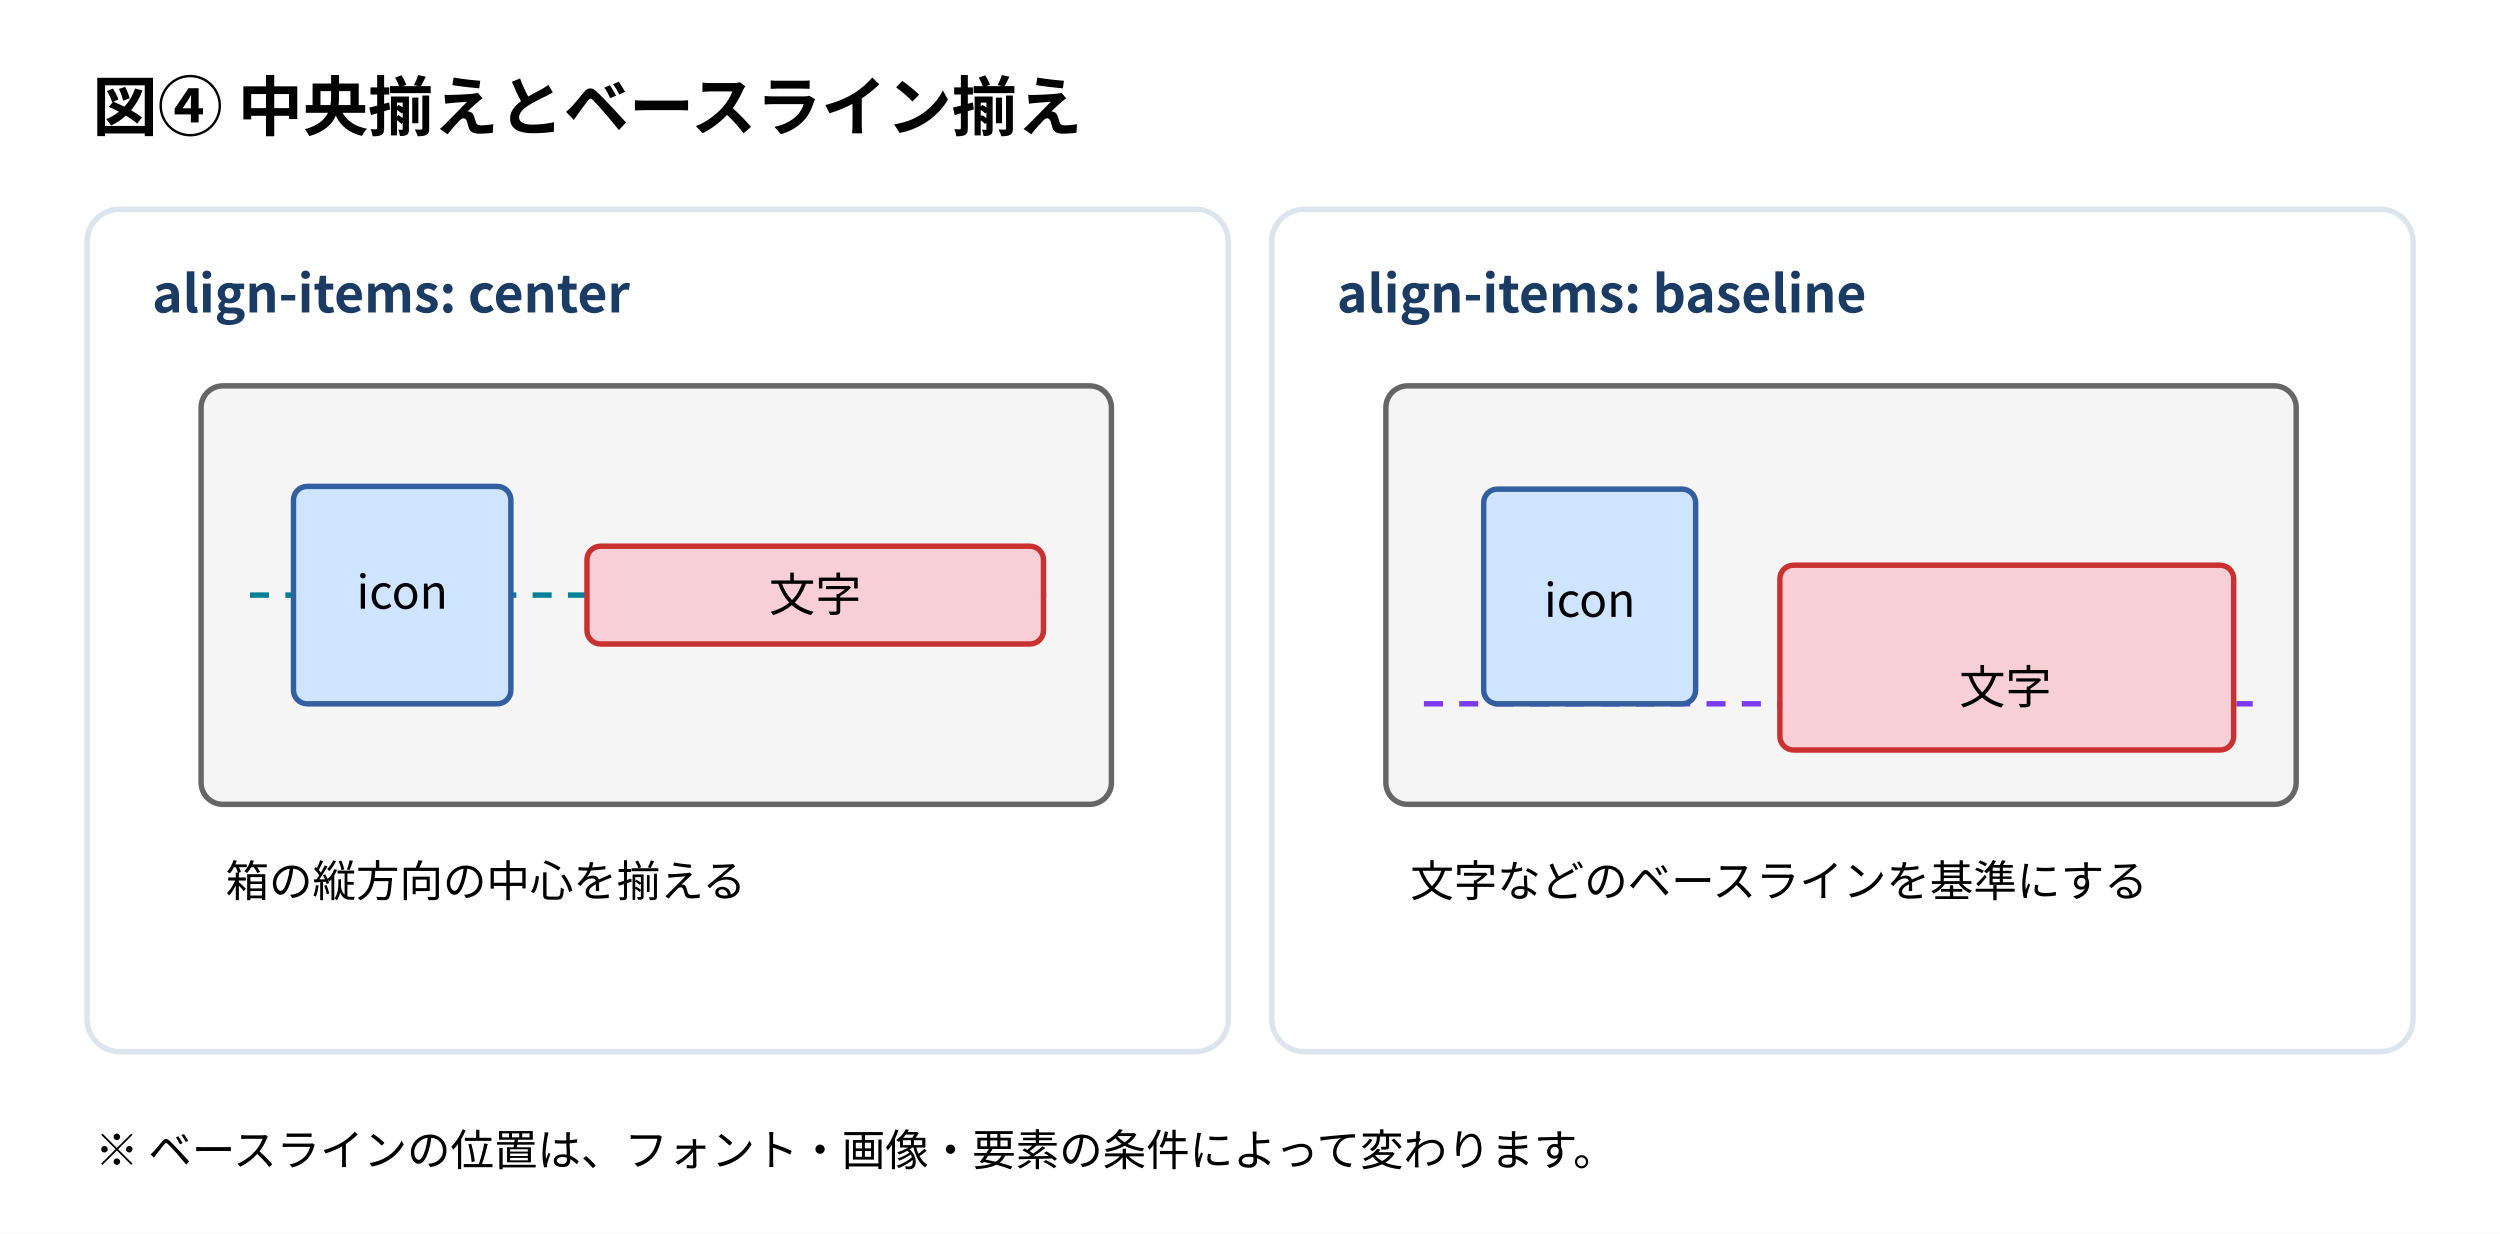
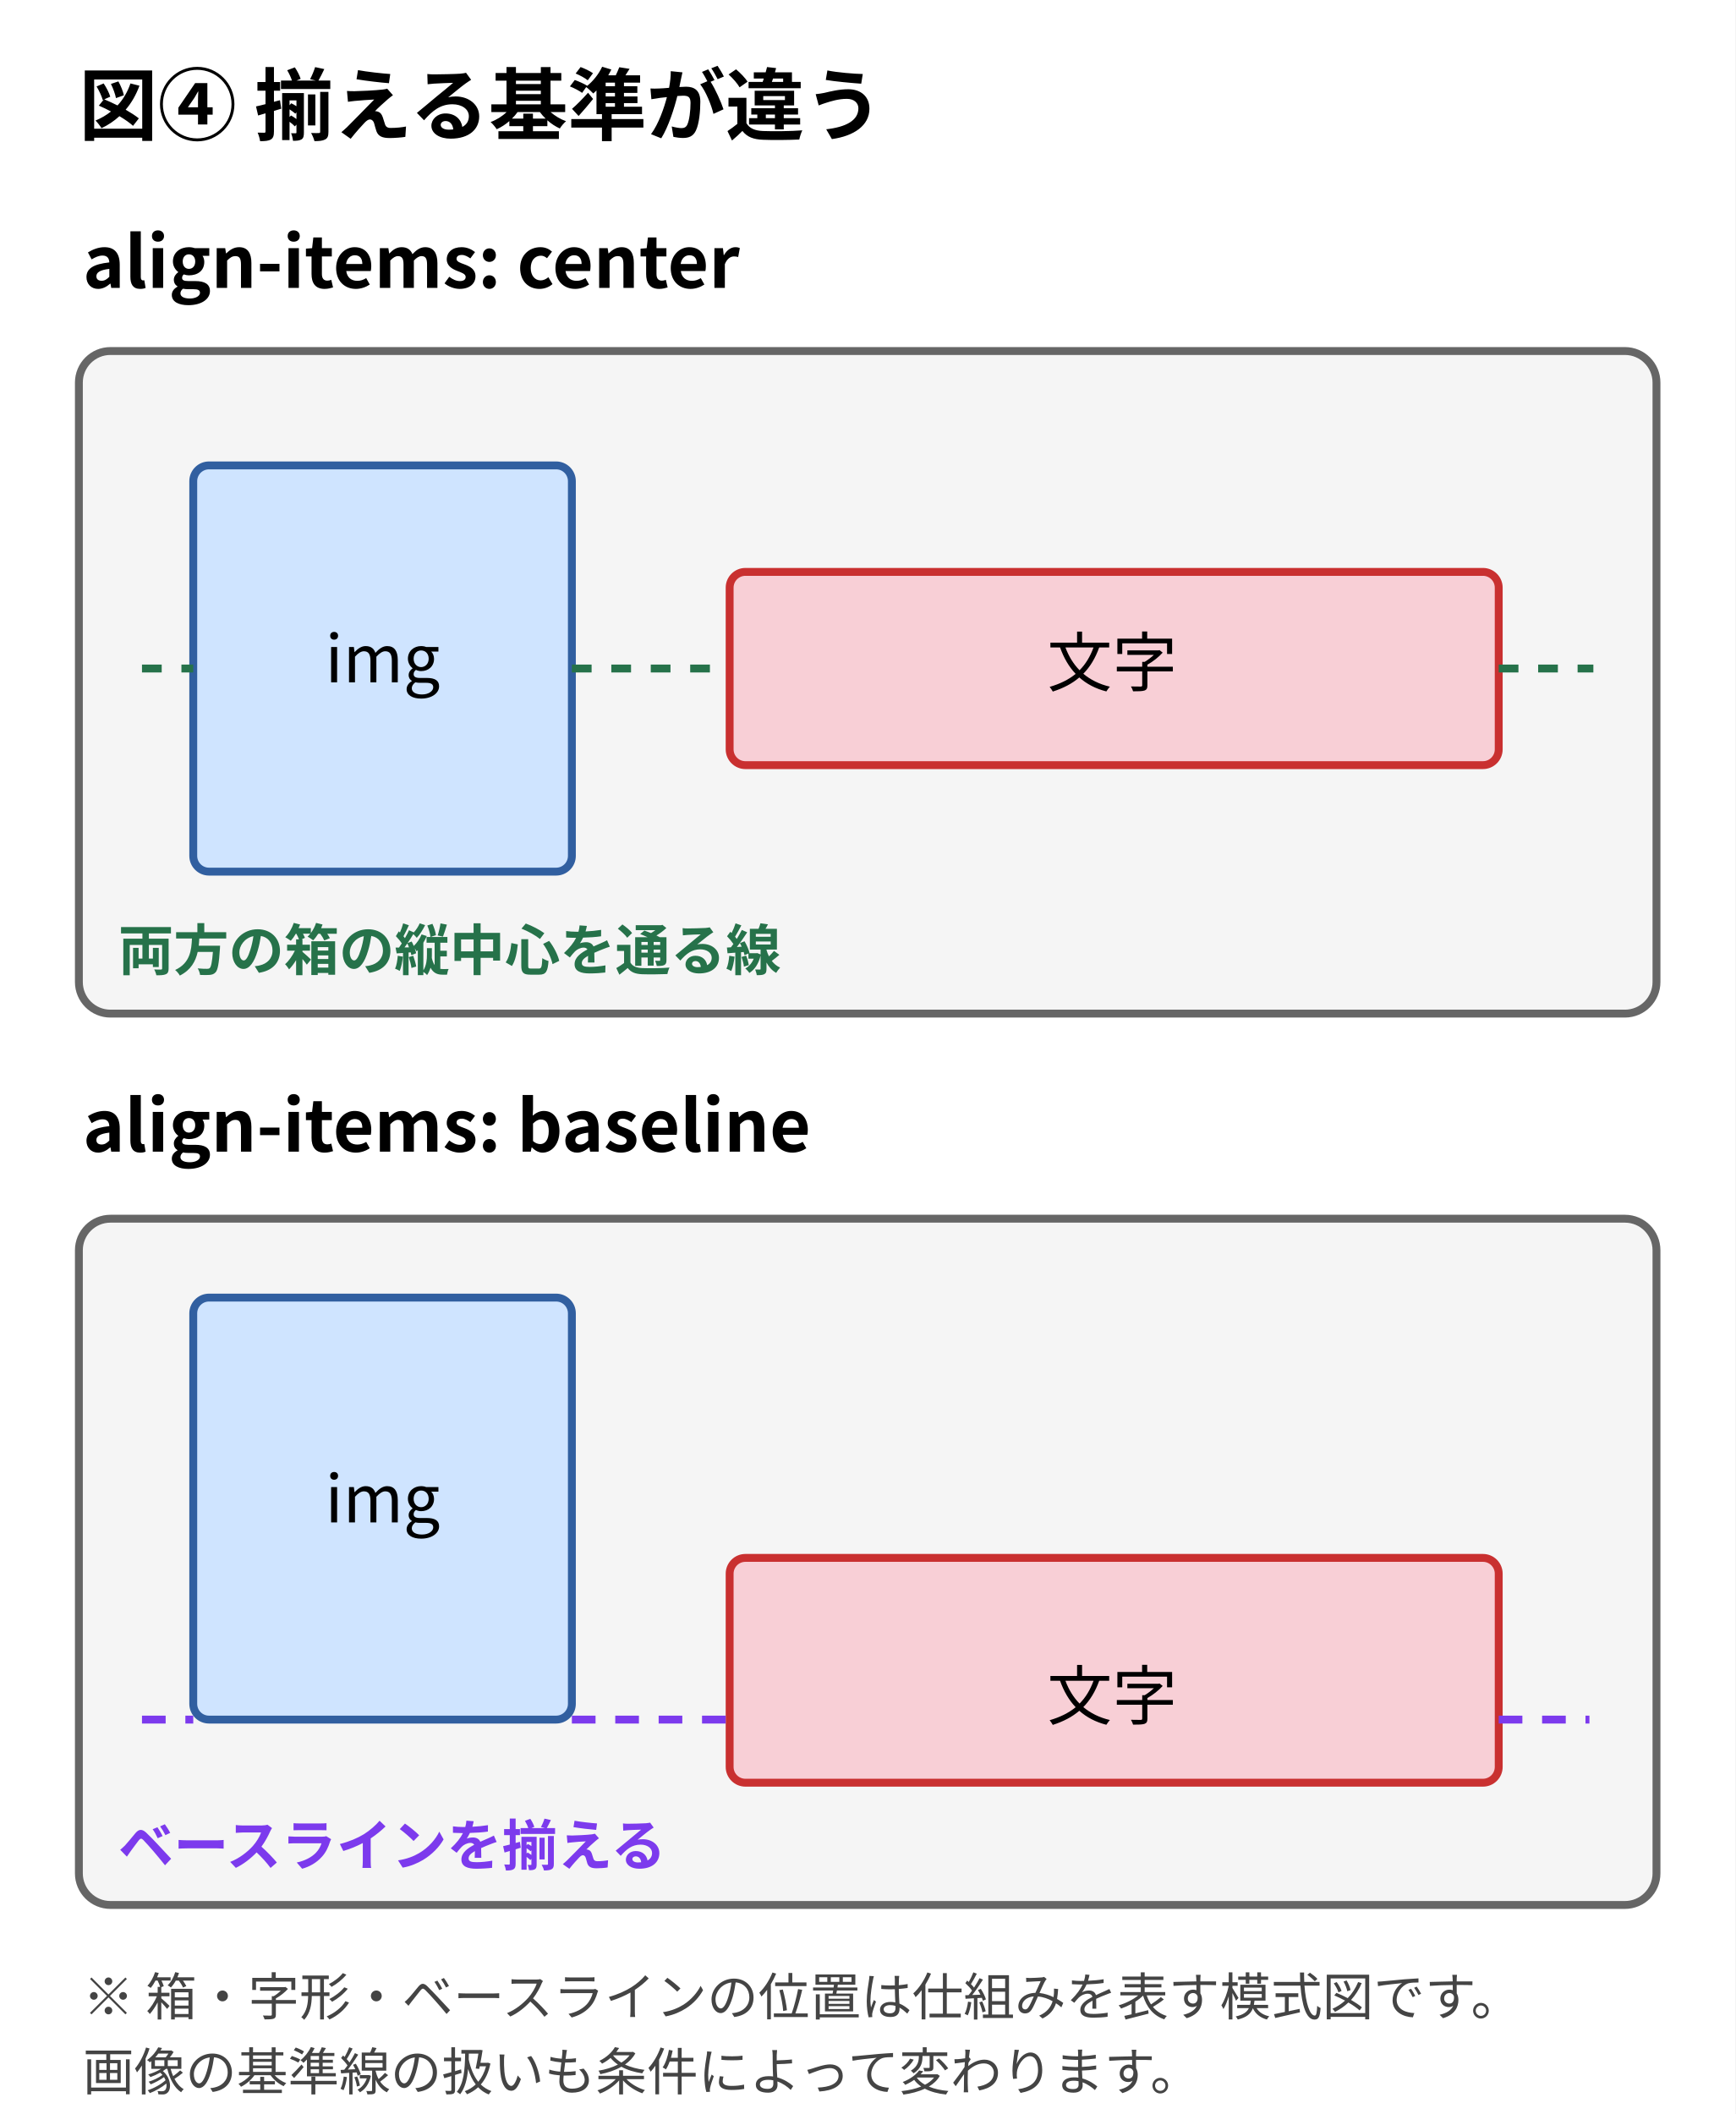
- <svg xmlns="http://www.w3.org/2000/svg" width="760" height="375.04" viewBox="0 0 920 454" role="img" aria-labelledby="title desc" style="max-width:100%">
-   <style>text{font-family:'Noto Sans CJK JP','Noto Sans JP','Yu Gothic','Meiryo',sans-serif;dominant-baseline:auto}.mono{font-family:Consolas,'Noto Sans Mono',monospace}</style>
-   <rect x="0" y="0" width="920" height="454" rx="0" fill="#ffffff" stroke="none" stroke-width="1" />
-   <text x="34" y="48" font-size="24" fill="#000000" font-weight="700">図④ 中央揃えとベースライン揃え</text>
-   <rect x="32" y="77" width="420" height="310" rx="12" fill="#ffffff" stroke="#DCE4EE" stroke-width="2" />
-   <text x="56" y="115" font-size="19" fill="#193B64" font-weight="700">align-items: center</text>
-   <rect x="468" y="77" width="420" height="310" rx="12" fill="#ffffff" stroke="#DCE4EE" stroke-width="2" />
-   <text x="492" y="115" font-size="19" fill="#193B64" font-weight="700">align-items: baseline</text>
-   <rect x="74" y="142" width="335" height="154" rx="8" fill="#F5F5F5" stroke="#666666" stroke-width="2" />
-   <rect x="510" y="142" width="335" height="154" rx="8" fill="#F5F5F5" stroke="#666666" stroke-width="2" />
-   <line x1="92" y1="219" x2="391" y2="219" stroke="#007F99" stroke-width="2" stroke-dasharray="7 6" />
-   <rect x="108" y="179" width="80" height="80" rx="5" fill="#cfe4ff" stroke="#315fa0" stroke-width="2" />
-   <text x="148" y="224" font-size="17" fill="#000000" font-weight="400" text-anchor="middle">icon</text>
-   <rect x="216" y="201" width="168" height="36" rx="5" fill="#f8cfd6" stroke="#c93030" stroke-width="2" />
-   <text x="300" y="225" font-size="17" fill="#000000" font-weight="400" text-anchor="middle">文字</text>
-   <text x="83" y="330" font-size="16" fill="#000000" font-weight="400">箱の縦方向の中心を揃える</text>
-   <line x1="524" y1="259" x2="829" y2="259" stroke="#7C3AED" stroke-width="2" stroke-dasharray="7 6" />
-   <rect x="546" y="180" width="78" height="79" rx="5" fill="#cfe4ff" stroke="#315fa0" stroke-width="2" />
-   <text x="585" y="227" font-size="17" fill="#000000" font-weight="400" text-anchor="middle">icon</text>
-   <rect x="655" y="208" width="167" height="68" rx="5" fill="#f8cfd6" stroke="#c93030" stroke-width="2" />
-   <text x="738" y="259" font-size="17" fill="#000000" font-weight="400" text-anchor="middle">文字</text>
-   <text x="519" y="330" font-size="16" fill="#000000" font-weight="400">文字などのベースラインを基準にする</text>
-   <text x="35" y="429" font-size="16" fill="#000000" font-weight="400">※ ベースラインの位置は、フォント・画像・要素の条件によって変わります。</text>
+ <svg xmlns="http://www.w3.org/2000/svg" width="440" height="536" viewBox="0 0 440 536" role="img" aria-labelledby="title desc" style="max-width:100%">
+   <style>
+ text{font-family:'Noto Sans CJK JP','Noto Sans JP','Yu Gothic','Meiryo',sans-serif;fill:#000000}
+ .head{font-size:20px;font-weight:700}
+ .sub{font-size:18px;font-weight:700}
+ .copy{font-size:16.5px}
+ .small{font-size:14px}
+ .mono{font-family:Consolas,monospace;font-size:16px}
+ .parent{fill:#f5f5f5;stroke:#666666;stroke-width:2}
+ .blue{fill:#cfe4ff;stroke:#315fa0;stroke-width:2}
+ .red{fill:#f8cfd6;stroke:#c93030;stroke-width:2}
+ .green{fill:#cae6d1;stroke:none}
+ .purple{fill:#ece5ff;stroke:none}
+ .blue-label{fill:#315fa0;font-weight:700}
+ .red-label{fill:#c93030;font-weight:700}
+ .green-label{fill:#26724a;font-weight:700}
+ .purple-label{fill:#7c3aed;font-weight:700}
+ .code-red{fill:#c93030;font-weight:700}
+ .note{font-size:13px;fill:#444444}
+ </style>
+   <rect width="440" height="536" fill="#ffffff" />
+   <text x="20" y="34" class="head">図④ 揃える基準が違う</text>
+   <text x="21" y="73" class="sub">align-items: center</text>
+   <rect x="20" y="89" width="400" height="168" rx="8" class="parent" />
+   <rect x="49" y="118" width="96" height="103" rx="4" class="blue" />
+   <text x="97" y="173" class="copy" text-anchor="middle">img</text>
+   <rect x="185" y="145" width="195" height="49" rx="4" class="red" />
+   <text x="282" y="174" class="copy" text-anchor="middle">文字</text>
+   <path d="M36 169.5 H49 M145 169.5 H185 M380 169.5 H404" stroke="#26724a" stroke-width="2" stroke-dasharray="5 5" />
+   <text x="30" y="246" class="small green-label">両方の箱の縦中心を通る線</text>
+   <text x="21" y="292" class="sub">align-items: baseline</text>
+   <rect x="20" y="309" width="400" height="174" rx="8" class="parent" />
+   <rect x="49" y="329" width="96" height="107" rx="4" class="blue" />
+   <text x="97" y="386" class="copy" text-anchor="middle">img</text>
+   <rect x="185" y="395" width="195" height="57" rx="4" class="red" />
+   <text x="282" y="436" class="copy" text-anchor="middle">文字</text>
+   <path d="M36 436 H49 M145 436 H185 M380 436 H403" stroke="#7c3aed" stroke-width="2" stroke-dasharray="6 5" />
+   <text x="30" y="473" class="small purple-label">ベースラインを揃える</text>
+   <text x="21" y="511" class="note">※ 箱・字形・ベースラインの位置は仕組みを表す模式図です。</text>
+   <text x="21" y="530" class="note">画像の基準線の扱いも条件によって変わります。</text>
</svg>
